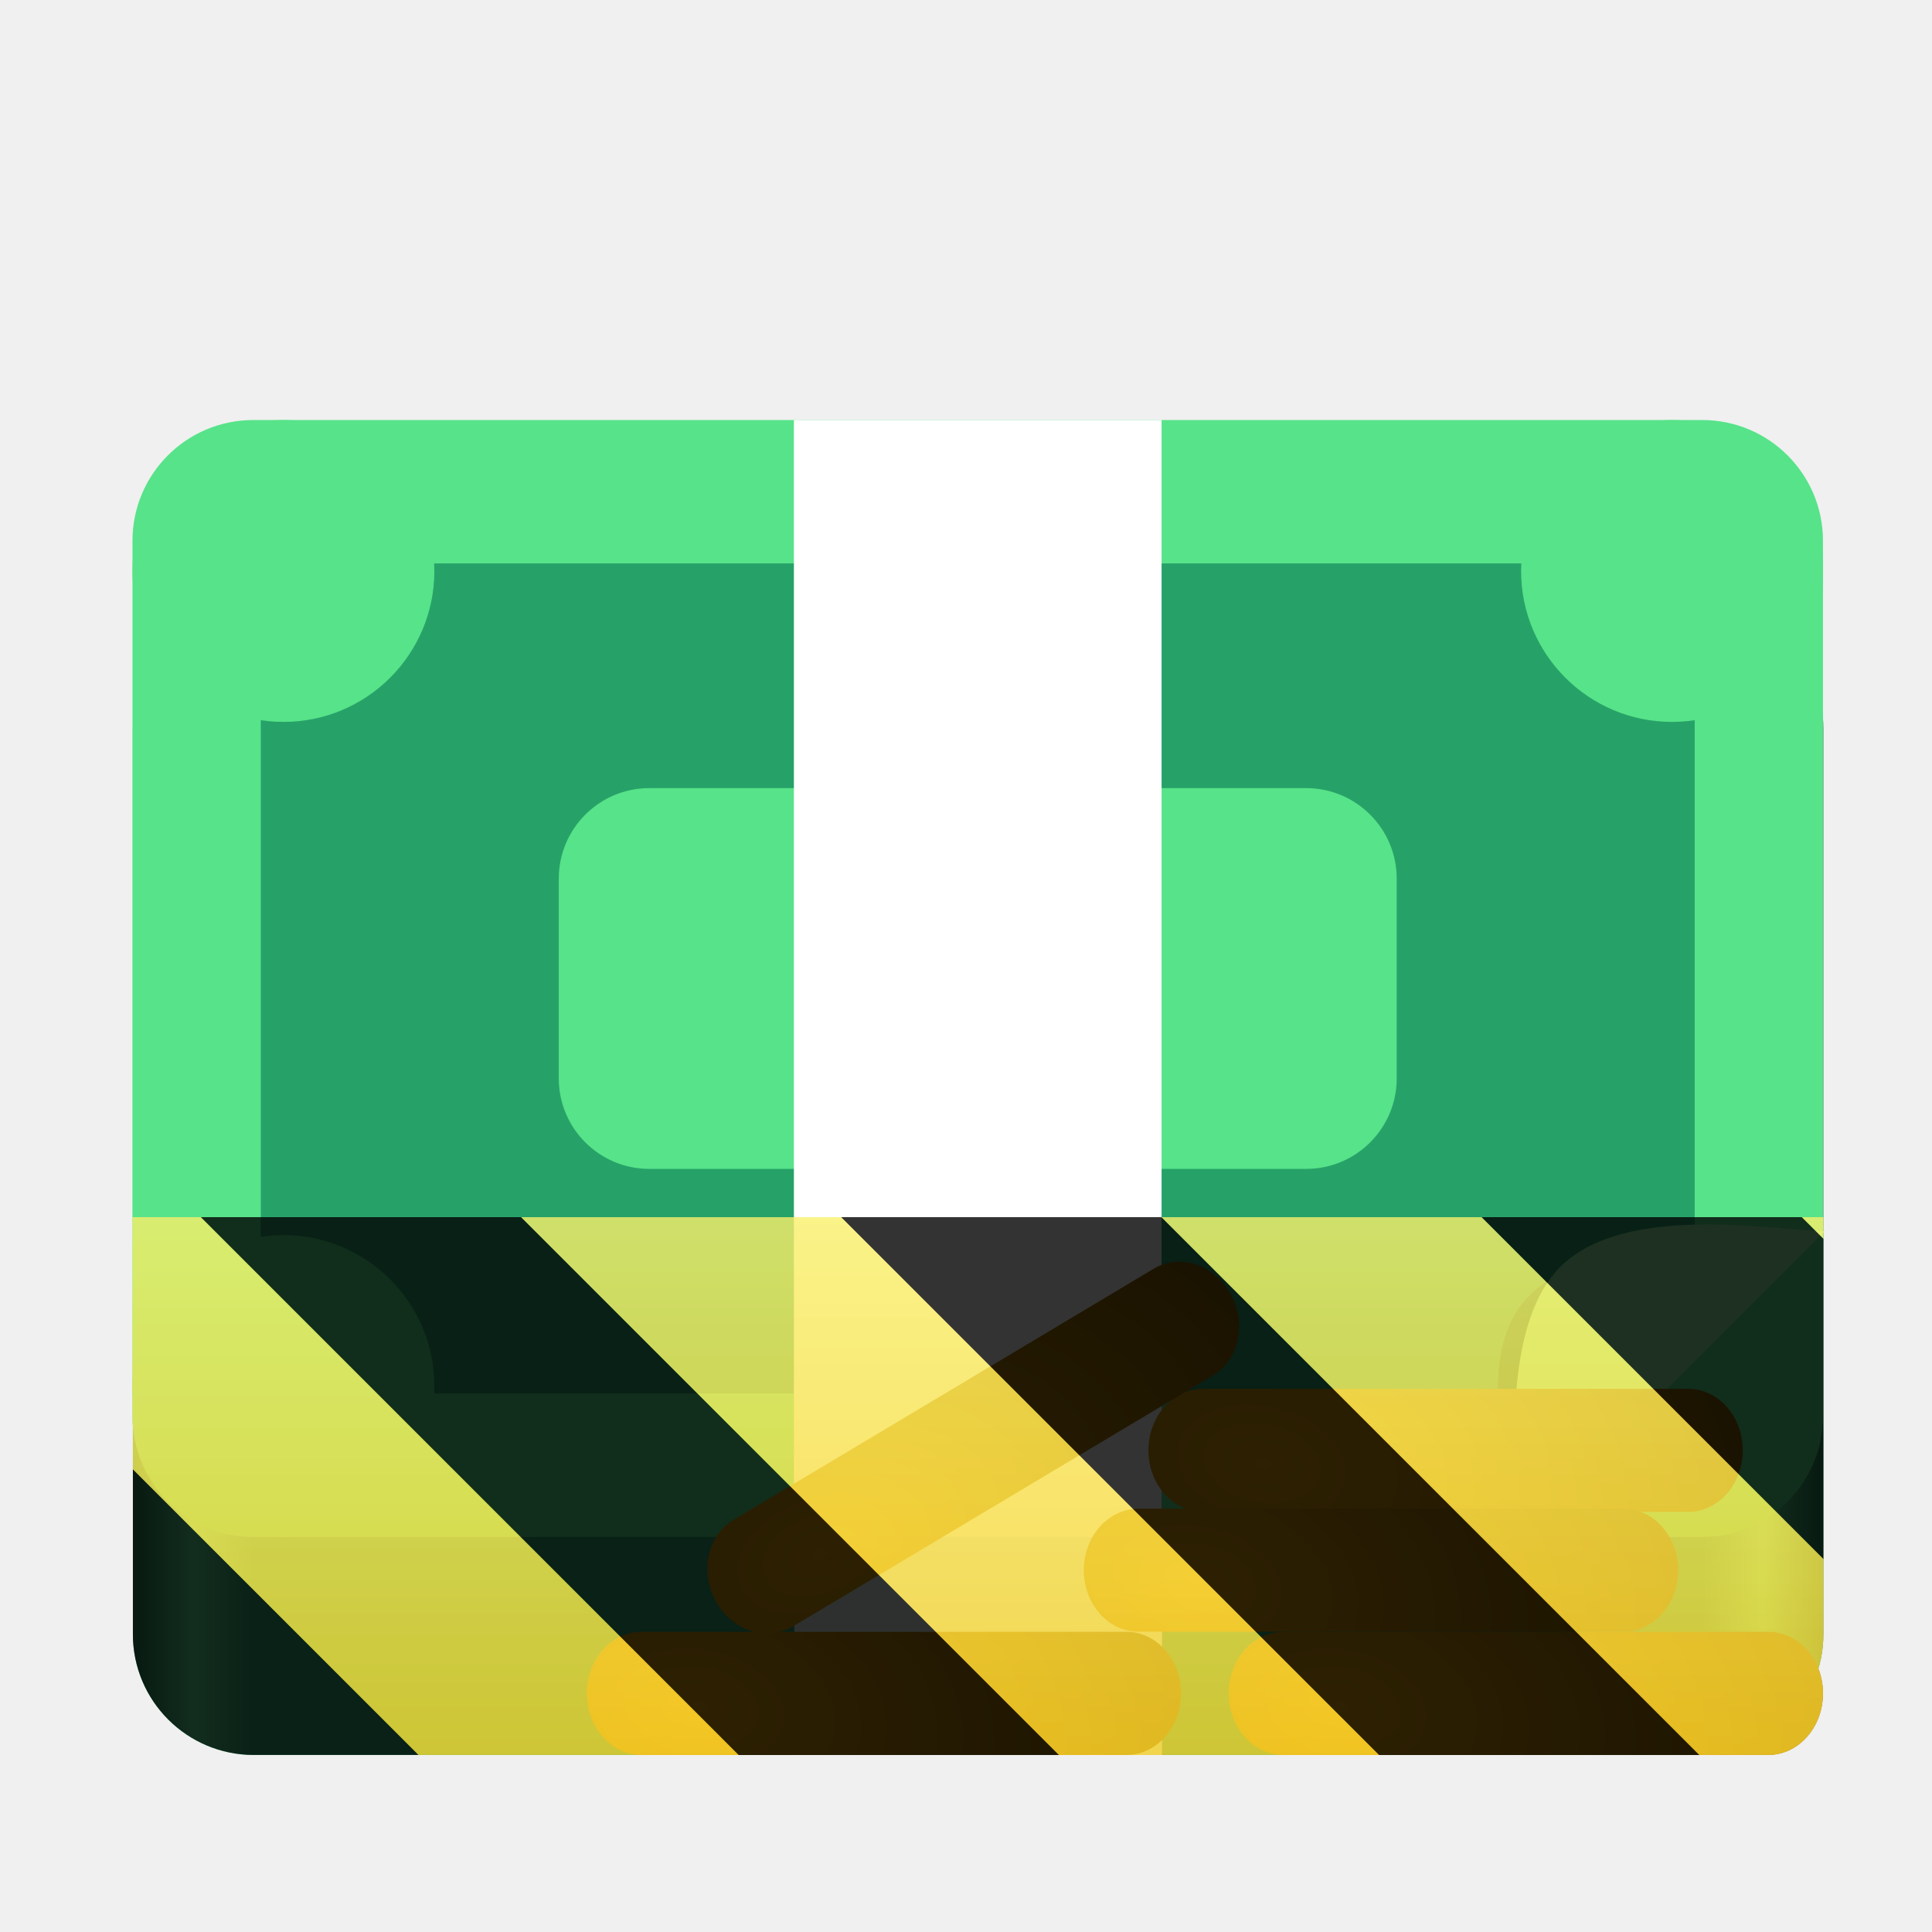
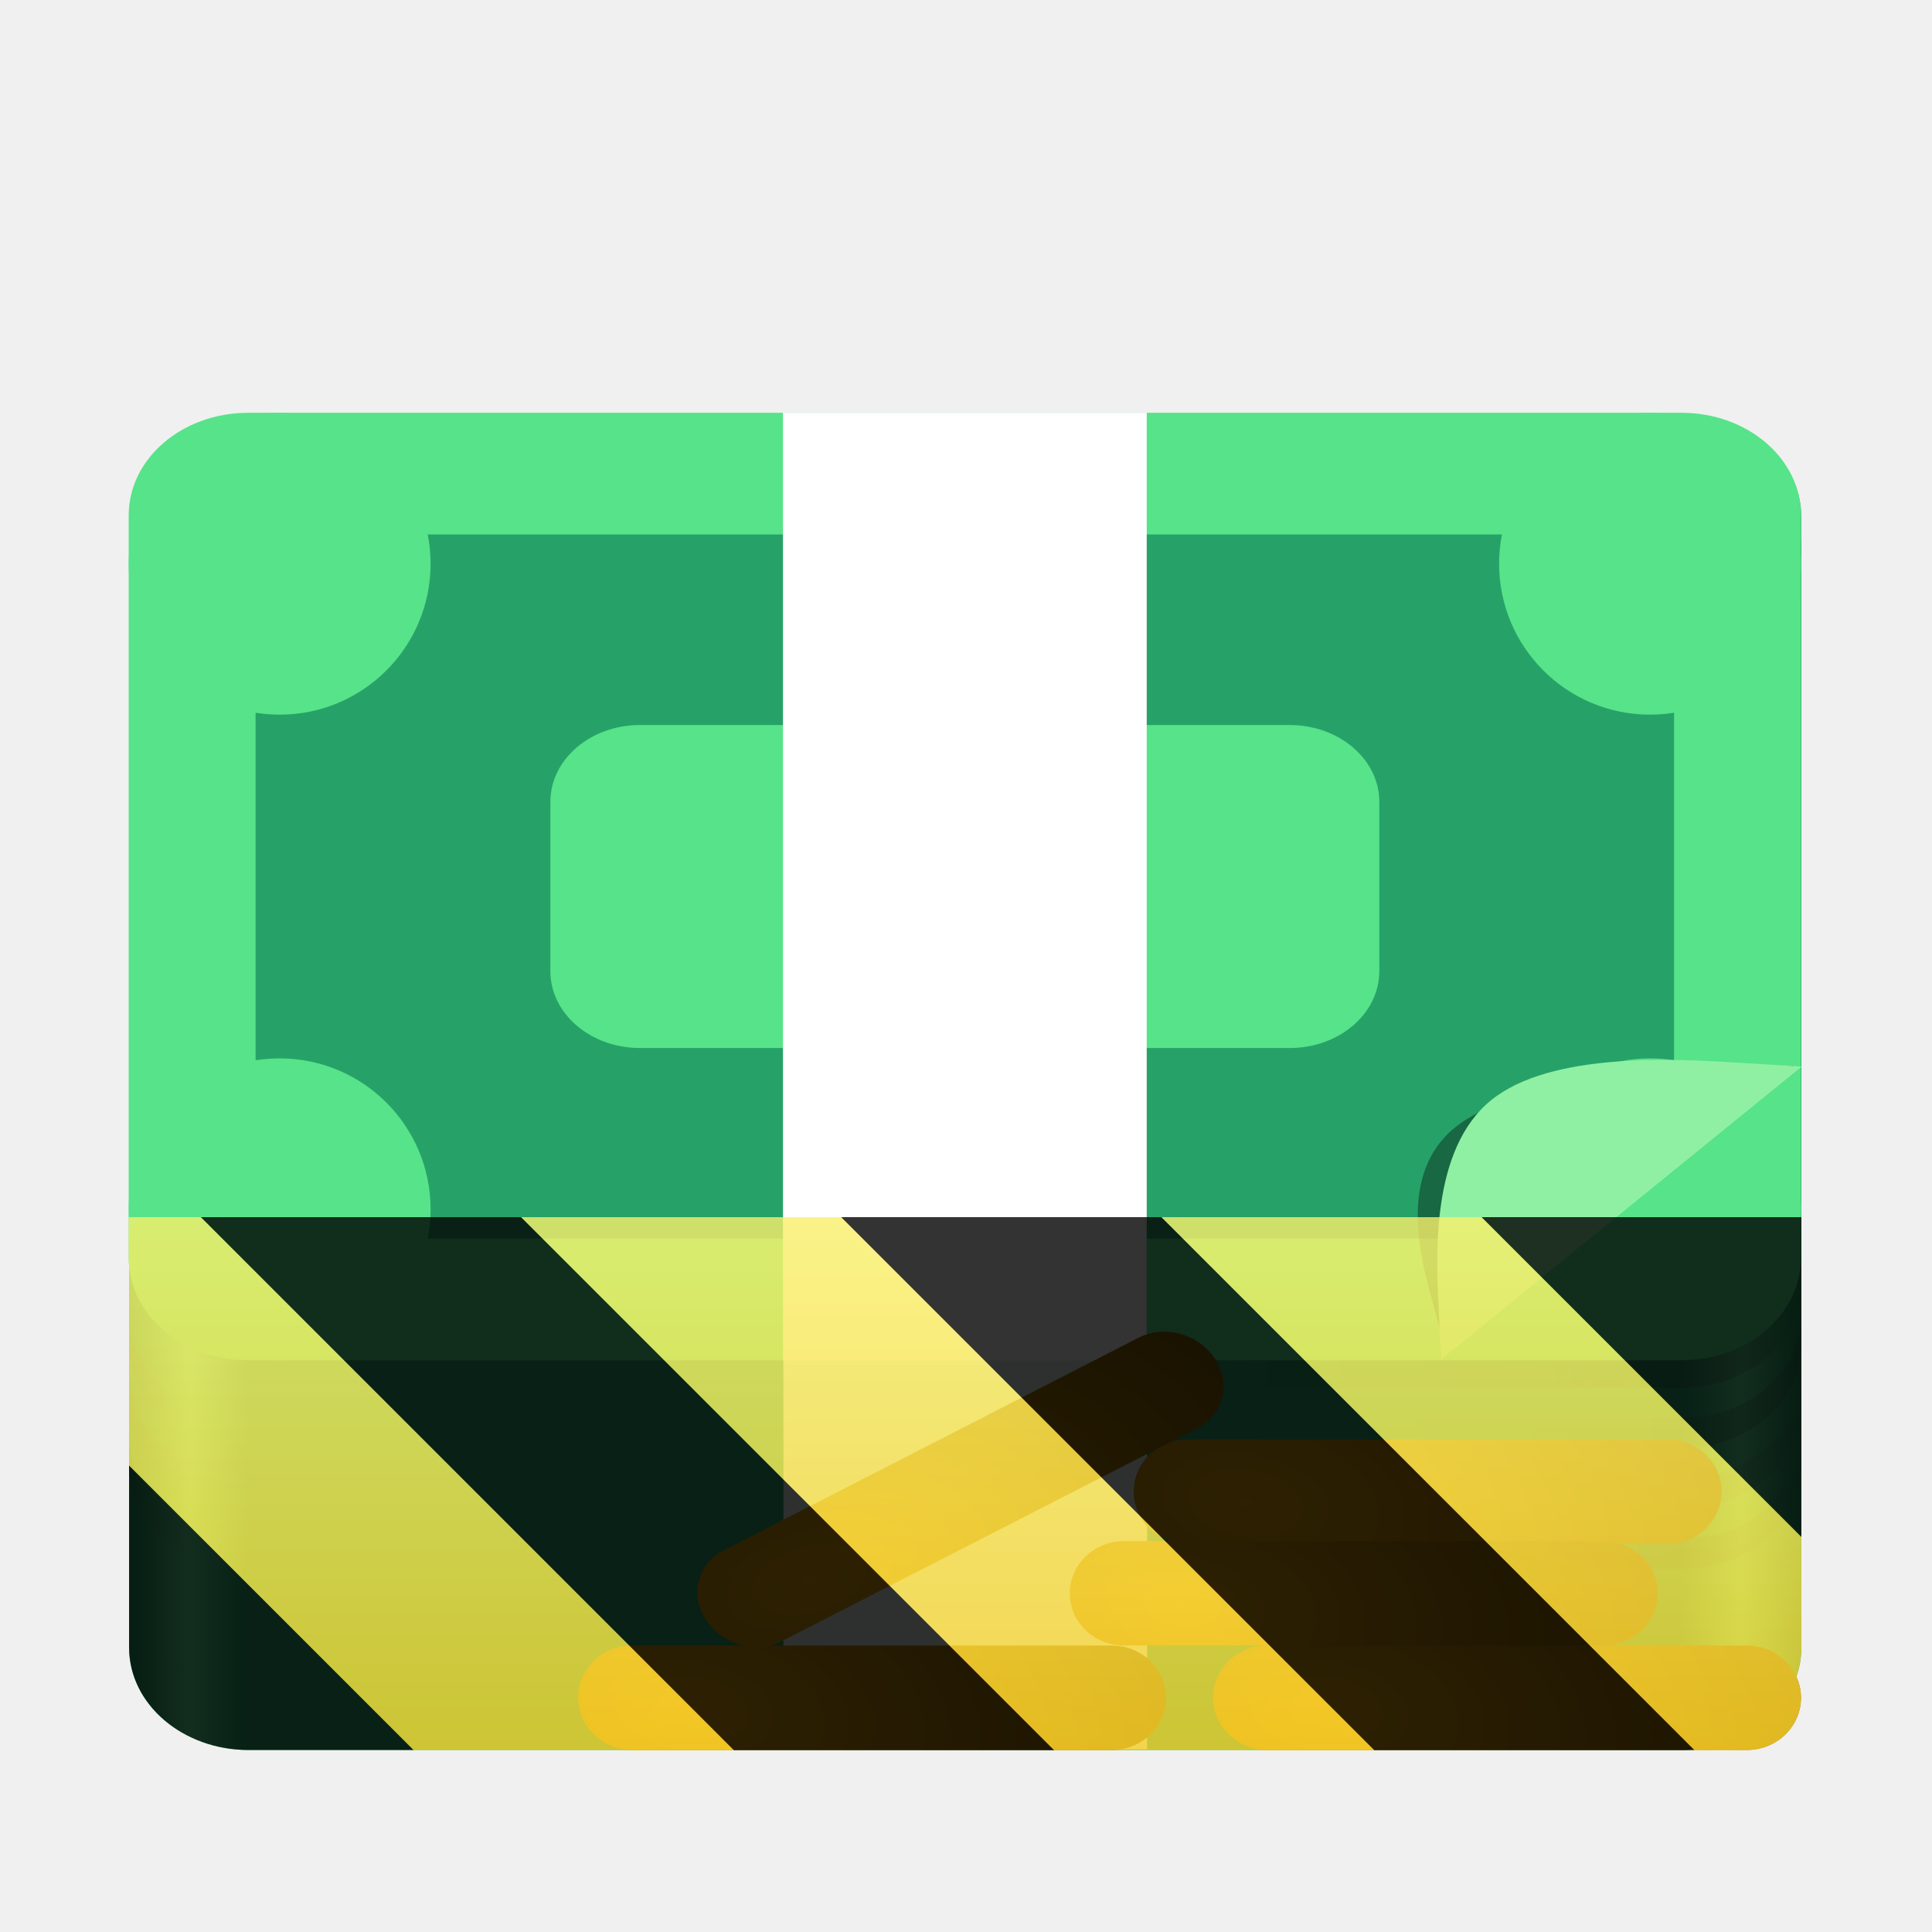
<svg xmlns="http://www.w3.org/2000/svg" xmlns:xlink="http://www.w3.org/1999/xlink" height="128px" viewBox="0 0 128 128" width="128px">
  <filter id="a" height="100%" width="100%" x="0%" y="0%">
    <feColorMatrix color-interpolation-filters="sRGB" values="0 0 0 0 1 0 0 0 0 1 0 0 0 0 1 0 0 0 1 0" />
  </filter>
-   <linearGradient id="b" gradientUnits="userSpaceOnUse" x1="8.803" x2="120.803" y1="116.268" y2="116.268">
-     <stop offset="0" stop-color="#257f55" />
+   <linearGradient id="b" gradientUnits="userSpaceOnUse">
+     <stop offset="0" stop-color="#1a915a" />
    <stop offset="0.036" stop-color="#5cdf97" />
-     <stop offset="0.071" stop-color="#2fa66f" />
-     <stop offset="0.929" stop-color="#2fa66f" />
+     <stop offset="0.07" stop-color="#26a269" />
+     <stop offset="0.929" stop-color="#26a269" />
    <stop offset="0.964" stop-color="#5cdf97" />
-     <stop offset="1" stop-color="#257f55" />
+     <stop offset="1" stop-color="#1a915a" />
  </linearGradient>
-   <linearGradient id="c" gradientUnits="userSpaceOnUse">
+   <linearGradient id="c" gradientTransform="matrix(0.247304 0 0 0.212061 -13.35709 211.239)" x1="88.596" x2="536.596" xlink:href="#b" y1="-449.394" y2="-449.394" />
+   <linearGradient id="d" gradientTransform="matrix(0.247304 0 0 0.212061 -13.35715 199.2445)" gradientUnits="userSpaceOnUse" x1="88.596" x2="536.596" y1="-449.394" y2="-449.394">
+     <stop offset="0" stop-color="#257f55" stop-opacity="0.82" />
+     <stop offset="0.036" stop-color="#5cdf97" stop-opacity="0.82" />
+     <stop offset="0.072" stop-color="#26a269" stop-opacity="0.82" />
+     <stop offset="0.876" stop-color="#26a269" stop-opacity="0.82" />
+     <stop offset="0.929" stop-color="#2a8b5f" stop-opacity="0.82" />
+     <stop offset="0.964" stop-color="#59cb8c" stop-opacity="0.82" />
+     <stop offset="1" stop-color="#258a5b" stop-opacity="0.82" />
+   </linearGradient>
+   <linearGradient id="e" gradientTransform="matrix(0.247304 0 0 0.212061 -13.35616 197.2418)" x1="88.596" x2="536.596" xlink:href="#b" y1="-449.394" y2="-449.394" />
+   <linearGradient id="f" gradientTransform="matrix(0.247304 0 0 0.212061 -13.35712 195.2435)" gradientUnits="userSpaceOnUse" x1="88.596" x2="536.596" y1="-449.394" y2="-449.394">
+     <stop offset="0" stop-color="#257f55" stop-opacity="0.82" />
+     <stop offset="0.036" stop-color="#5cdf97" stop-opacity="0.82" />
+     <stop offset="0.072" stop-color="#26a269" stop-opacity="0.82" />
+     <stop offset="0.783" stop-color="#26a269" stop-opacity="0.82" />
+     <stop offset="0.929" stop-color="#2a8b5f" stop-opacity="0.82" />
+     <stop offset="0.964" stop-color="#59cb8c" stop-opacity="0.82" />
+     <stop offset="1" stop-color="#258a5b" stop-opacity="0.82" />
+   </linearGradient>
+   <linearGradient id="g" gradientTransform="matrix(0.247304 0 0 0.212061 -13.35649 193.2403)" x1="88.596" x2="536.596" xlink:href="#b" y1="-449.394" y2="-449.394" />
+   <linearGradient id="h" gradientTransform="matrix(0.247304 0 0 0.212061 -13.35682 191.2415)" gradientUnits="userSpaceOnUse" x1="88.596" x2="536.596" y1="-449.394" y2="-449.394">
+     <stop offset="0" stop-color="#257f55" stop-opacity="0.82" />
+     <stop offset="0.036" stop-color="#5cdf97" stop-opacity="0.82" />
+     <stop offset="0.071" stop-color="#26a269" stop-opacity="0.82" />
+     <stop offset="0.707" stop-color="#26a269" stop-opacity="0.82" />
+     <stop offset="0.929" stop-color="#298f60" stop-opacity="0.82" />
+     <stop offset="0.964" stop-color="#55ba83" stop-opacity="0.82" />
+     <stop offset="1" stop-color="#257f55" stop-opacity="0.82" />
+   </linearGradient>
+   <linearGradient id="i" gradientTransform="matrix(0.247304 0 0 0.212061 -13.3567 189.2389)" x1="88.596" x2="536.596" xlink:href="#b" y1="-449.394" y2="-449.394" />
+   <linearGradient id="j" gradientTransform="matrix(0.247304 0 0 0.212061 -13.3567 187.2394)" gradientUnits="userSpaceOnUse" x1="88.596" x2="536.596" y1="-449.394" y2="-449.394">
+     <stop offset="0" stop-color="#1a915a" stop-opacity="0.82" />
+     <stop offset="0.036" stop-color="#5cdf97" stop-opacity="0.82" />
+     <stop offset="0.071" stop-color="#26a269" stop-opacity="0.82" />
+     <stop offset="0.642" stop-color="#26a269" stop-opacity="0.82" />
+     <stop offset="0.929" stop-color="#2f7555" stop-opacity="0.502" />
+     <stop offset="0.964" stop-color="#55ba83" stop-opacity="0.82" />
+     <stop offset="1" stop-color="#1a915a" stop-opacity="0.82" />
+   </linearGradient>
+   <linearGradient id="k" gradientUnits="userSpaceOnUse">
    <stop offset="0" stop-color="#e5a30a" />
    <stop offset="1" stop-color="#835e06" />
  </linearGradient>
-   <radialGradient id="d" cx="-361.967" cy="279.617" gradientTransform="matrix(1.559088 0.28485 -0.14791 1.037577 689.2855 -90.07845)" r="21.206" xlink:href="#c" />
-   <radialGradient id="e" cx="-361.967" cy="279.617" gradientTransform="matrix(1.559088 0.284858 -0.14791 1.037608 685.0052 -82.14323)" r="21.206" xlink:href="#c" />
-   <radialGradient id="f" cx="-361.967" cy="279.617" gradientTransform="matrix(1.559088 0.28485 -0.14791 1.037578 694.6 -73.97475)" r="21.206" xlink:href="#c" />
-   <radialGradient id="g" cx="-361.967" cy="279.617" gradientTransform="matrix(1.559081 0.284853 -0.147909 1.037587 652.0729 -73.977)" r="21.206" xlink:href="#c" />
-   <radialGradient id="h" cx="-361.967" cy="279.617" gradientTransform="matrix(1.487783 -0.560352 0.37302 0.975132 488.5647 -372.539)" r="21.206" xlink:href="#c" />
-   <clipPath id="i">
+   <radialGradient id="l" cx="-361.967" cy="279.617" gradientTransform="matrix(1.542278 0.241623 -0.146315 0.88012 681.6983 -59.09218)" r="21.206" xlink:href="#k" />
+   <radialGradient id="m" cx="-361.967" cy="279.617" gradientTransform="matrix(1.542278 0.24163 -0.146315 0.880146 677.4642 -52.36117)" r="21.206" xlink:href="#k" />
+   <radialGradient id="n" cx="-361.967" cy="279.617" gradientTransform="matrix(1.542278 0.241623 -0.146315 0.88012 686.9555 -45.4323)" r="21.206" xlink:href="#k" />
+   <radialGradient id="o" cx="-361.967" cy="279.617" gradientTransform="matrix(1.542271 0.241625 -0.146315 0.880128 644.8869 -45.43421)" r="21.206" xlink:href="#k" />
+   <radialGradient id="p" cx="-361.967" cy="279.617" gradientTransform="matrix(1.471742 -0.475316 0.368998 0.827151 483.1417 -298.688)" r="21.206" xlink:href="#k" />
+   <clipPath id="q">
    <rect height="128" width="128" />
  </clipPath>
-   <clipPath id="j">
+   <clipPath id="r">
    <rect height="128" width="128" />
  </clipPath>
-   <mask id="k">
+   <mask id="s">
    <g filter="url(#a)">
-       <g clip-path="url(#j)" filter="url(#a)">
-         <g clip-path="url(#i)">
-           <path d="m 16.805 40.27 h 96 c 4.418 0 8 3.578 8 8 v 60 c 0 4.418 -3.582 8 -8 8 h -96 c -4.418 0 -8 -3.582 -8 -8 v -60 c 0 -4.422 3.582 -8 8 -8 z m 0 0" fill="url(#b)" />
-           <path d="m 16.777 27.828 h 96 c 4.418 0 8 3.582 8 8 v 58 c 0 4.418 -3.582 8 -8 8 h -96 c -4.418 0 -8 -3.582 -8 -8 v -58 c 0 -4.418 3.582 -8 8 -8 z m 0 0" fill="#57e389" />
-           <path d="m 23.277 37.328 h 83 c 3.312 0 6 2.688 6 6 v 42.996 c 0 3.316 -2.688 6 -6 6 h -83 c -3.316 0 -6 -2.684 -6 -6 v -42.996 c 0 -3.312 2.684 -6 6 -6 z m 0 0" fill="#26a269" />
-           <path d="m 28.777 37.828 c 0 5.523 -4.477 10 -10 10 c -5.523 0 -10 -4.477 -10 -10 s 4.477 -10 10 -10 c 5.523 0 10 4.477 10 10 z m 0 0" fill="#57e389" />
-           <path d="m 120.777 37.828 c 0 5.523 -4.477 10 -10 10 c -5.523 0 -10 -4.477 -10 -10 s 4.477 -10 10 -10 c 5.523 0 10 4.477 10 10 z m 0 0" fill="#57e389" />
-           <path d="m 120.777 91.828 c 0 5.523 -4.477 10 -10 10 c -5.523 0 -10 -4.477 -10 -10 s 4.477 -10 10 -10 c 5.523 0 10 4.477 10 10 z m 0 0" fill="#57e389" />
-           <path d="m 28.777 91.828 c 0 5.523 -4.477 10 -10 10 c -5.523 0 -10 -4.477 -10 -10 s 4.477 -10 10 -10 c 5.523 0 10 4.477 10 10 z m 0 0" fill="#57e389" />
-           <path d="m 100.75 100.934 l -0.664 -2.977 c -0.664 -2.98 -1.996 -8.938 1.285 -12.172 c 3.281 -3.23 11.172 -3.742 15.117 -3.996 l 3.941 -0.254" fill-opacity="0.361" />
-           <path d="m 100.57 101.914 l -0.145 -3.648 c -0.145 -3.652 -0.43 -10.957 2.953 -14.344 c 3.387 -3.391 10.445 -2.863 13.973 -2.602 l 3.531 0.262" fill="#8ff0a4" />
-           <path d="m 43.02 52.215 h 43.516 c 3.312 0 6 2.688 6 6 v 13.227 c 0 3.312 -2.688 6 -6 6 h -43.516 c -3.316 0 -6 -2.688 -6 -6 v -13.227 c 0 -3.312 2.684 -6 6 -6 z m 0 0" fill="#57e389" />
-           <path d="m 52.598 27.828 h 24.359 v 74.043 h -24.359 z m 0 0" fill="#ffffff" />
-           <path d="m 52.625 116.27 h 24.359 v -14.422 h -24.359 z m 0 0" fill="#ffffff" fill-opacity="0.851" />
-           <path d="m 79.707 92.012 h 32.133 c 2 0 3.621 1.824 3.621 4.078 c 0 2.25 -1.621 4.078 -3.621 4.078 h -32.133 c -2 0 -3.621 -1.828 -3.621 -4.078 c 0 -2.254 1.621 -4.078 3.621 -4.078 z m 0 0" fill="url(#d)" />
-           <path d="m 75.426 99.953 h 32.133 c 2 0 3.621 1.828 3.621 4.078 s -1.621 4.074 -3.621 4.074 h -32.133 c -2 0 -3.621 -1.824 -3.621 -4.074 s 1.621 -4.078 3.621 -4.078 z m 0 0" fill="url(#e)" />
-           <path d="m 85.023 108.113 h 32.133 c 2 0 3.621 1.828 3.621 4.078 s -1.625 4.078 -3.621 4.078 h -32.133 c -2 0 -3.621 -1.828 -3.621 -4.078 s 1.621 -4.078 3.621 -4.078 z m 0 0" fill="url(#f)" />
-           <path d="m 42.496 108.113 h 32.137 c 1.996 0 3.617 1.828 3.617 4.078 s -1.621 4.078 -3.617 4.078 h -32.137 c -2 0 -3.621 -1.828 -3.621 -4.078 s 1.621 -4.078 3.621 -4.078 z m 0 0" fill="url(#g)" />
-           <path d="m 48.598 100.695 l 27.828 -16.633 c 1.73 -1.035 4.016 -0.293 5.105 1.656 c 1.086 1.949 0.562 4.371 -1.168 5.406 l -27.828 16.633 c -1.734 1.035 -4.02 0.293 -5.105 -1.656 c -1.086 -1.949 -0.562 -4.371 1.168 -5.406 z m 0 0" fill="url(#h)" />
+       <g clip-path="url(#r)" filter="url(#a)">
+         <g clip-path="url(#q)">
+           <path d="m 16.465 51.473 h 94.969 c 4.367 0 7.91 3.039 7.91 6.785 v 50.895 c 0 3.75 -3.543 6.789 -7.91 6.789 h -94.969 c -4.367 0 -7.91 -3.039 -7.91 -6.789 v -50.895 c 0 -3.746 3.543 -6.785 7.91 -6.785 z m 0 0" fill="url(#c)" />
+           <path d="m 16.465 39.473 h 94.969 c 4.367 0 7.91 3.039 7.91 6.785 v 50.895 c 0 3.75 -3.543 6.785 -7.91 6.785 h -94.969 c -4.367 0 -7.91 -3.035 -7.91 -6.785 v -50.895 c 0 -3.746 3.543 -6.785 7.91 -6.785 z m 0 0" fill="url(#d)" />
+           <path d="m 16.465 37.473 h 94.969 c 4.367 0 7.91 3.039 7.91 6.785 v 50.895 c 0 3.75 -3.543 6.785 -7.91 6.785 h -94.969 c -4.367 0 -7.91 -3.035 -7.91 -6.785 v -50.895 c 0 -3.746 3.543 -6.785 7.91 -6.785 z m 0 0" fill="url(#e)" />
+           <path d="m 16.465 35.473 h 94.969 c 4.367 0 7.91 3.039 7.91 6.785 v 50.895 c 0 3.75 -3.543 6.785 -7.91 6.785 h -94.969 c -4.367 0 -7.91 -3.035 -7.91 -6.785 v -50.895 c 0 -3.746 3.543 -6.785 7.91 -6.785 z m 0 0" fill="url(#f)" />
+           <path d="m 16.465 33.473 h 94.969 c 4.367 0 7.91 3.039 7.91 6.785 v 50.895 c 0 3.75 -3.543 6.785 -7.91 6.785 h -94.969 c -4.367 0 -7.91 -3.035 -7.91 -6.785 v -50.895 c 0 -3.746 3.543 -6.785 7.91 -6.785 z m 0 0" fill="url(#g)" />
+           <path d="m 16.465 31.473 h 94.969 c 4.367 0 7.91 3.039 7.91 6.785 v 50.895 c 0 3.746 -3.543 6.785 -7.91 6.785 h -94.969 c -4.367 0 -7.91 -3.039 -7.91 -6.785 v -50.895 c 0 -3.746 3.543 -6.785 7.91 -6.785 z m 0 0" fill="url(#h)" />
+           <path d="m 16.465 29.473 h 94.969 c 4.367 0 7.91 3.039 7.91 6.785 v 50.895 c 0 3.746 -3.543 6.785 -7.91 6.785 h -94.969 c -4.367 0 -7.91 -3.039 -7.91 -6.785 v -50.895 c 0 -3.746 3.543 -6.785 7.91 -6.785 z m 0 0" fill="url(#i)" />
+           <path d="m 16.465 27.473 h 94.969 c 4.367 0 7.91 3.035 7.91 6.785 v 50.895 c 0 3.746 -3.543 6.785 -7.91 6.785 h -94.969 c -4.367 0 -7.91 -3.039 -7.91 -6.785 v -50.895 c 0 -3.75 3.543 -6.785 7.91 -6.785 z m 0 0" fill="url(#j)" />
+           <path d="m 16.441 27.348 h 94.965 c 4.371 0 7.914 3.039 7.914 6.789 v 49.195 c 0 3.75 -3.543 6.789 -7.914 6.789 h -94.965 c -4.371 0 -7.914 -3.039 -7.914 -6.789 v -49.195 c 0 -3.75 3.543 -6.789 7.914 -6.789 z m 0 0" fill="#57e389" />
+           <path d="m 22.871 35.41 h 82.105 c 3.277 0 5.934 2.277 5.934 5.086 v 36.473 c 0 2.812 -2.656 5.09 -5.934 5.09 h -82.105 c -3.277 0 -5.938 -2.277 -5.938 -5.09 v -36.473 c 0 -2.809 2.66 -5.086 5.938 -5.086 z m 0 0" fill="#26a269" />
+           <path d="m 28.527 37.348 c 0 5.523 -4.477 10 -10 10 c -5.523 0 -10 -4.477 -10 -10 c 0 -5.52 4.477 -10 10 -10 c 5.523 0 10 4.48 10 10 z m 0 0" fill="#57e389" />
+           <path d="m 119.32 37.348 c 0 5.523 -4.48 10 -10 10 c -5.523 0 -10 -4.477 -10 -10 c 0 -5.52 4.477 -10 10 -10 c 5.52 0 10 4.48 10 10 z m 0 0" fill="#57e389" />
+           <path d="m 119.32 80.121 c 0 5.52 -4.48 10 -10 10 c -5.523 0 -10 -4.48 -10 -10 c 0 -5.523 4.477 -10 10 -10 c 5.52 0 10 4.477 10 10 z m 0 0" fill="#57e389" />
+           <path d="m 28.527 80.121 c 0 5.52 -4.477 10 -10 10 c -5.523 0 -10 -4.48 -10 -10 c 0 -5.523 4.477 -10 10 -10 c 5.523 0 10 4.477 10 10 z m 0 0" fill="#57e389" />
+           <path d="m 95.695 89.129 l -0.781 -2.84 c -0.781 -2.844 -2.348 -8.527 1.512 -11.613 c 3.855 -3.086 13.137 -3.574 17.777 -3.816 l 4.637 -0.242" fill-opacity="0.361" />
+           <path d="m 95.48 90.066 l -0.168 -3.484 c -0.168 -3.484 -0.508 -10.453 3.477 -13.688 c 3.98 -3.234 12.281 -2.734 16.43 -2.484 l 4.152 0.25" fill="#8ff0a4" />
+           <path d="m 42.398 48.035 h 43.047 c 3.281 0 5.938 2.281 5.938 5.09 v 11.219 c 0 2.809 -2.656 5.09 -5.938 5.09 h -43.047 c -3.277 0 -5.934 -2.281 -5.934 -5.09 v -11.219 c 0 -2.809 2.656 -5.09 5.934 -5.09 z m 0 0" fill="#57e389" />
+           <path d="m 51.875 27.348 h 24.098 v 62.809 h -24.098 z m 0 0" fill="#ffffff" />
+           <path d="m 51.902 115.898 h 24.098 v -25.762 h -24.098 z m 0 0" fill="#ffffff" fill-opacity="0.851" />
+           <path d="m 78.691 95.367 h 31.789 c 1.977 0 3.578 1.547 3.578 3.457 c 0 1.91 -1.602 3.457 -3.578 3.457 h -31.789 c -1.98 0 -3.582 -1.547 -3.582 -3.457 c 0 -1.91 1.605 -3.457 3.582 -3.457 z m 0 0" fill="url(#l)" />
+           <path d="m 74.457 102.102 h 31.789 c 1.977 0 3.582 1.551 3.582 3.457 c 0 1.91 -1.605 3.457 -3.582 3.457 h -31.789 c -1.977 0 -3.578 -1.547 -3.578 -3.457 c -0.004 -1.906 1.602 -3.457 3.578 -3.457 z m 0 0" fill="url(#m)" />
+           <path d="m 83.949 109.023 h 31.789 c 1.977 0 3.582 1.551 3.582 3.461 c 0 1.906 -1.605 3.457 -3.582 3.457 h -31.789 c -1.977 0 -3.582 -1.551 -3.582 -3.457 c 0 -1.91 1.605 -3.461 3.582 -3.461 z m 0 0" fill="url(#n)" />
+           <path d="m 41.883 109.023 h 31.789 c 1.977 0 3.582 1.547 3.582 3.457 c 0 1.91 -1.605 3.461 -3.582 3.461 h -31.789 c -1.977 0 -3.582 -1.551 -3.582 -3.461 c 0 -1.91 1.605 -3.457 3.582 -3.457 z m 0 0" fill="url(#o)" />
+           <path d="m 47.918 102.73 l 27.527 -14.109 c 1.715 -0.875 3.977 -0.246 5.051 1.406 c 1.074 1.652 0.559 3.707 -1.152 4.586 l -27.531 14.109 c -1.711 0.875 -3.973 0.246 -5.047 -1.406 c -1.078 -1.656 -0.559 -3.707 1.152 -4.586 z m 0 0" fill="url(#p)" />
        </g>
      </g>
    </g>
  </mask>
-   <mask id="l">
+   <mask id="t">
    <g filter="url(#a)">
      <rect fill-opacity="0.8" height="184.32" width="184.32" x="-28.16" y="-28.16" />
    </g>
  </mask>
-   <linearGradient id="m" gradientTransform="matrix(0 0.37 -0.98462 0 295.385 -30.36)" gradientUnits="userSpaceOnUse" x1="300" x2="428" y1="235" y2="235">
+   <linearGradient id="u" gradientTransform="matrix(0 0.37 -0.98462 0 295.385 -30.36)" gradientUnits="userSpaceOnUse" x1="300" x2="428" y1="235" y2="235">
    <stop offset="0" stop-color="#f9f06b" />
    <stop offset="1" stop-color="#f5c211" />
  </linearGradient>
-   <clipPath id="n">
+   <clipPath id="v">
    <rect height="128" width="128" />
  </clipPath>
-   <clipPath id="o">
+   <clipPath id="w">
    <rect height="128" width="128" />
  </clipPath>
-   <path d="m 16.805 40.27 h 96 c 4.418 0 8 3.578 8 8 v 60 c 0 4.418 -3.582 8 -8 8 h -96 c -4.418 0 -8 -3.582 -8 -8 v -60 c 0 -4.422 3.582 -8 8 -8 z m 0 0" fill="url(#b)" />
-   <path d="m 16.777 27.828 h 96 c 4.418 0 8 3.582 8 8 v 58 c 0 4.418 -3.582 8 -8 8 h -96 c -4.418 0 -8 -3.582 -8 -8 v -58 c 0 -4.418 3.582 -8 8 -8 z m 0 0" fill="#57e389" />
-   <path d="m 23.277 37.328 h 83 c 3.312 0 6 2.688 6 6 v 42.996 c 0 3.316 -2.688 6 -6 6 h -83 c -3.316 0 -6 -2.684 -6 -6 v -42.996 c 0 -3.312 2.684 -6 6 -6 z m 0 0" fill="#26a269" />
+   <path d="m 16.465 51.473 h 94.969 c 4.367 0 7.91 3.039 7.91 6.785 v 50.895 c 0 3.75 -3.543 6.789 -7.91 6.789 h -94.969 c -4.367 0 -7.91 -3.039 -7.91 -6.789 v -50.895 c 0 -3.746 3.543 -6.785 7.91 -6.785 z m 0 0" fill="url(#c)" />
+   <path d="m 16.465 39.473 h 94.969 c 4.367 0 7.91 3.039 7.91 6.785 v 50.895 c 0 3.75 -3.543 6.785 -7.91 6.785 h -94.969 c -4.367 0 -7.91 -3.035 -7.91 -6.785 v -50.895 c 0 -3.746 3.543 -6.785 7.91 -6.785 z m 0 0" fill="url(#d)" />
+   <path d="m 16.465 37.473 h 94.969 c 4.367 0 7.91 3.039 7.91 6.785 v 50.895 c 0 3.75 -3.543 6.785 -7.91 6.785 h -94.969 c -4.367 0 -7.91 -3.035 -7.91 -6.785 v -50.895 c 0 -3.746 3.543 -6.785 7.91 -6.785 z m 0 0" fill="url(#e)" />
+   <path d="m 16.465 35.473 h 94.969 c 4.367 0 7.91 3.039 7.91 6.785 v 50.895 c 0 3.75 -3.543 6.785 -7.91 6.785 h -94.969 c -4.367 0 -7.91 -3.035 -7.91 -6.785 v -50.895 c 0 -3.746 3.543 -6.785 7.91 -6.785 z m 0 0" fill="url(#f)" />
+   <path d="m 16.465 33.473 h 94.969 c 4.367 0 7.91 3.039 7.91 6.785 v 50.895 c 0 3.75 -3.543 6.785 -7.91 6.785 h -94.969 c -4.367 0 -7.91 -3.035 -7.91 -6.785 v -50.895 c 0 -3.746 3.543 -6.785 7.91 -6.785 z m 0 0" fill="url(#g)" />
+   <path d="m 16.465 31.473 h 94.969 c 4.367 0 7.91 3.039 7.91 6.785 v 50.895 c 0 3.746 -3.543 6.785 -7.91 6.785 h -94.969 c -4.367 0 -7.91 -3.039 -7.91 -6.785 v -50.895 c 0 -3.746 3.543 -6.785 7.91 -6.785 z m 0 0" fill="url(#h)" />
+   <path d="m 16.465 29.473 h 94.969 c 4.367 0 7.91 3.039 7.91 6.785 v 50.895 c 0 3.746 -3.543 6.785 -7.91 6.785 h -94.969 c -4.367 0 -7.91 -3.039 -7.91 -6.785 v -50.895 c 0 -3.746 3.543 -6.785 7.91 -6.785 z m 0 0" fill="url(#i)" />
+   <path d="m 16.465 27.473 h 94.969 c 4.367 0 7.91 3.035 7.91 6.785 v 50.895 c 0 3.746 -3.543 6.785 -7.91 6.785 h -94.969 c -4.367 0 -7.91 -3.039 -7.91 -6.785 v -50.895 c 0 -3.75 3.543 -6.785 7.91 -6.785 z m 0 0" fill="url(#j)" />
+   <path d="m 16.441 27.348 h 94.965 c 4.371 0 7.914 3.039 7.914 6.789 v 49.195 c 0 3.75 -3.543 6.789 -7.914 6.789 h -94.965 c -4.371 0 -7.914 -3.039 -7.914 -6.789 v -49.195 c 0 -3.75 3.543 -6.789 7.914 -6.789 z m 0 0" fill="#57e389" />
+   <path d="m 22.871 35.41 h 82.105 c 3.277 0 5.934 2.277 5.934 5.086 v 36.473 c 0 2.812 -2.656 5.09 -5.934 5.09 h -82.105 c -3.277 0 -5.938 -2.277 -5.938 -5.09 v -36.473 c 0 -2.809 2.66 -5.086 5.938 -5.086 z m 0 0" fill="#26a269" />
  <g fill="#57e389">
-     <path d="m 28.777 37.828 c 0 5.523 -4.477 10 -10 10 c -5.523 0 -10 -4.477 -10 -10 s 4.477 -10 10 -10 c 5.523 0 10 4.477 10 10 z m 0 0" />
-     <path d="m 120.777 37.828 c 0 5.523 -4.477 10 -10 10 c -5.523 0 -10 -4.477 -10 -10 s 4.477 -10 10 -10 c 5.523 0 10 4.477 10 10 z m 0 0" />
-     <path d="m 120.777 91.828 c 0 5.523 -4.477 10 -10 10 c -5.523 0 -10 -4.477 -10 -10 s 4.477 -10 10 -10 c 5.523 0 10 4.477 10 10 z m 0 0" />
-     <path d="m 28.777 91.828 c 0 5.523 -4.477 10 -10 10 c -5.523 0 -10 -4.477 -10 -10 s 4.477 -10 10 -10 c 5.523 0 10 4.477 10 10 z m 0 0" />
+     <path d="m 28.527 37.348 c 0 5.523 -4.477 10 -10 10 c -5.523 0 -10 -4.477 -10 -10 c 0 -5.52 4.477 -10 10 -10 c 5.523 0 10 4.48 10 10 z m 0 0" />
+     <path d="m 119.32 37.348 c 0 5.523 -4.48 10 -10 10 c -5.523 0 -10 -4.477 -10 -10 c 0 -5.52 4.477 -10 10 -10 c 5.52 0 10 4.48 10 10 z m 0 0" />
+     <path d="m 119.32 80.121 c 0 5.52 -4.48 10 -10 10 c -5.523 0 -10 -4.48 -10 -10 c 0 -5.523 4.477 -10 10 -10 c 5.52 0 10 4.477 10 10 z m 0 0" />
+     <path d="m 28.527 80.121 c 0 5.52 -4.477 10 -10 10 c -5.523 0 -10 -4.48 -10 -10 c 0 -5.523 4.477 -10 10 -10 c 5.523 0 10 4.477 10 10 z m 0 0" />
  </g>
-   <path d="m 100.75 100.934 l -0.664 -2.977 c -0.664 -2.98 -1.996 -8.938 1.285 -12.172 c 3.281 -3.23 11.172 -3.742 15.117 -3.996 l 3.941 -0.254" fill-opacity="0.361" />
-   <path d="m 100.57 101.914 l -0.145 -3.648 c -0.145 -3.652 -0.43 -10.957 2.953 -14.344 c 3.387 -3.391 10.445 -2.863 13.973 -2.602 l 3.531 0.262" fill="#8ff0a4" />
-   <path d="m 43.02 52.215 h 43.516 c 3.312 0 6 2.688 6 6 v 13.227 c 0 3.312 -2.688 6 -6 6 h -43.516 c -3.316 0 -6 -2.688 -6 -6 v -13.227 c 0 -3.312 2.684 -6 6 -6 z m 0 0" fill="#57e389" />
-   <path d="m 52.598 27.828 h 24.359 v 74.043 h -24.359 z m 0 0" fill="#ffffff" />
-   <path d="m 52.625 116.27 h 24.359 v -14.422 h -24.359 z m 0 0" fill="#ffffff" fill-opacity="0.851" />
-   <path d="m 79.707 92.012 h 32.133 c 2 0 3.621 1.824 3.621 4.078 c 0 2.25 -1.621 4.078 -3.621 4.078 h -32.133 c -2 0 -3.621 -1.828 -3.621 -4.078 c 0 -2.254 1.621 -4.078 3.621 -4.078 z m 0 0" fill="url(#d)" />
-   <path d="m 75.426 99.953 h 32.133 c 2 0 3.621 1.828 3.621 4.078 s -1.621 4.074 -3.621 4.074 h -32.133 c -2 0 -3.621 -1.824 -3.621 -4.074 s 1.621 -4.078 3.621 -4.078 z m 0 0" fill="url(#e)" />
-   <path d="m 85.023 108.113 h 32.133 c 2 0 3.621 1.828 3.621 4.078 s -1.625 4.078 -3.621 4.078 h -32.133 c -2 0 -3.621 -1.828 -3.621 -4.078 s 1.621 -4.078 3.621 -4.078 z m 0 0" fill="url(#f)" />
-   <path d="m 42.496 108.113 h 32.137 c 1.996 0 3.617 1.828 3.617 4.078 s -1.621 4.078 -3.617 4.078 h -32.137 c -2 0 -3.621 -1.828 -3.621 -4.078 s 1.621 -4.078 3.621 -4.078 z m 0 0" fill="url(#g)" />
-   <path d="m 48.598 100.695 l 27.828 -16.633 c 1.73 -1.035 4.016 -0.293 5.105 1.656 c 1.086 1.949 0.562 4.371 -1.168 5.406 l -27.828 16.633 c -1.734 1.035 -4.02 0.293 -5.105 -1.656 c -1.086 -1.949 -0.562 -4.371 1.168 -5.406 z m 0 0" fill="url(#h)" />
-   <g mask="url(#k)">
-     <g clip-path="url(#o)">
-       <g mask="url(#l)">
-         <g clip-path="url(#n)">
-           <path d="m 128 80.641 v 47.359 h -128 v -47.359 z m 0 0" fill="url(#m)" />
+   <path d="m 95.695 89.129 l -0.781 -2.84 c -0.781 -2.844 -2.348 -8.527 1.512 -11.613 c 3.855 -3.086 13.137 -3.574 17.777 -3.816 l 4.637 -0.242" fill-opacity="0.361" />
+   <path d="m 95.48 90.066 l -0.168 -3.484 c -0.168 -3.484 -0.508 -10.453 3.477 -13.688 c 3.98 -3.234 12.281 -2.734 16.43 -2.484 l 4.152 0.25" fill="#8ff0a4" />
+   <path d="m 42.398 48.035 h 43.047 c 3.281 0 5.938 2.281 5.938 5.09 v 11.219 c 0 2.809 -2.656 5.09 -5.938 5.09 h -43.047 c -3.277 0 -5.934 -2.281 -5.934 -5.09 v -11.219 c 0 -2.809 2.656 -5.09 5.934 -5.09 z m 0 0" fill="#57e389" />
+   <path d="m 51.875 27.348 h 24.098 v 62.809 h -24.098 z m 0 0" fill="#ffffff" />
+   <path d="m 51.902 115.898 h 24.098 v -25.762 h -24.098 z m 0 0" fill="#ffffff" fill-opacity="0.851" />
+   <path d="m 78.691 95.367 h 31.789 c 1.977 0 3.578 1.547 3.578 3.457 c 0 1.91 -1.602 3.457 -3.578 3.457 h -31.789 c -1.98 0 -3.582 -1.547 -3.582 -3.457 c 0 -1.91 1.605 -3.457 3.582 -3.457 z m 0 0" fill="url(#l)" />
+   <path d="m 74.457 102.102 h 31.789 c 1.977 0 3.582 1.551 3.582 3.457 c 0 1.91 -1.605 3.457 -3.582 3.457 h -31.789 c -1.977 0 -3.578 -1.547 -3.578 -3.457 c -0.004 -1.906 1.602 -3.457 3.578 -3.457 z m 0 0" fill="url(#m)" />
+   <path d="m 83.949 109.023 h 31.789 c 1.977 0 3.582 1.551 3.582 3.461 c 0 1.906 -1.605 3.457 -3.582 3.457 h -31.789 c -1.977 0 -3.582 -1.551 -3.582 -3.457 c 0 -1.91 1.605 -3.461 3.582 -3.461 z m 0 0" fill="url(#n)" />
+   <path d="m 41.883 109.023 h 31.789 c 1.977 0 3.582 1.547 3.582 3.457 c 0 1.91 -1.605 3.461 -3.582 3.461 h -31.789 c -1.977 0 -3.582 -1.551 -3.582 -3.461 c 0 -1.91 1.605 -3.457 3.582 -3.457 z m 0 0" fill="url(#o)" />
+   <path d="m 47.918 102.73 l 27.527 -14.109 c 1.715 -0.875 3.977 -0.246 5.051 1.406 c 1.074 1.652 0.559 3.707 -1.152 4.586 l -27.531 14.109 c -1.711 0.875 -3.973 0.246 -5.047 -1.406 c -1.078 -1.656 -0.559 -3.707 1.152 -4.586 z m 0 0" fill="url(#p)" />
+   <g mask="url(#s)">
+     <g clip-path="url(#w)">
+       <g mask="url(#t)">
+         <g clip-path="url(#v)">
+           <path d="m 128 80.641 v 47.359 h -128 v -47.359 z m 0 0" fill="url(#u)" />
          <path d="m 13.309 80.641 l 47.355 47.359 h 21.215 l -47.359 -47.359 z m 42.422 0 l 47.363 47.359 h 21.215 l -47.363 -47.359 z m 42.43 0 l 29.84 29.84 v -21.211 l -8.629 -8.629 z m -98.16 7.906 v 21.215 l 18.238 18.238 h 21.215 z m 0 0" />
        </g>
      </g>
    </g>
  </g>
</svg>
